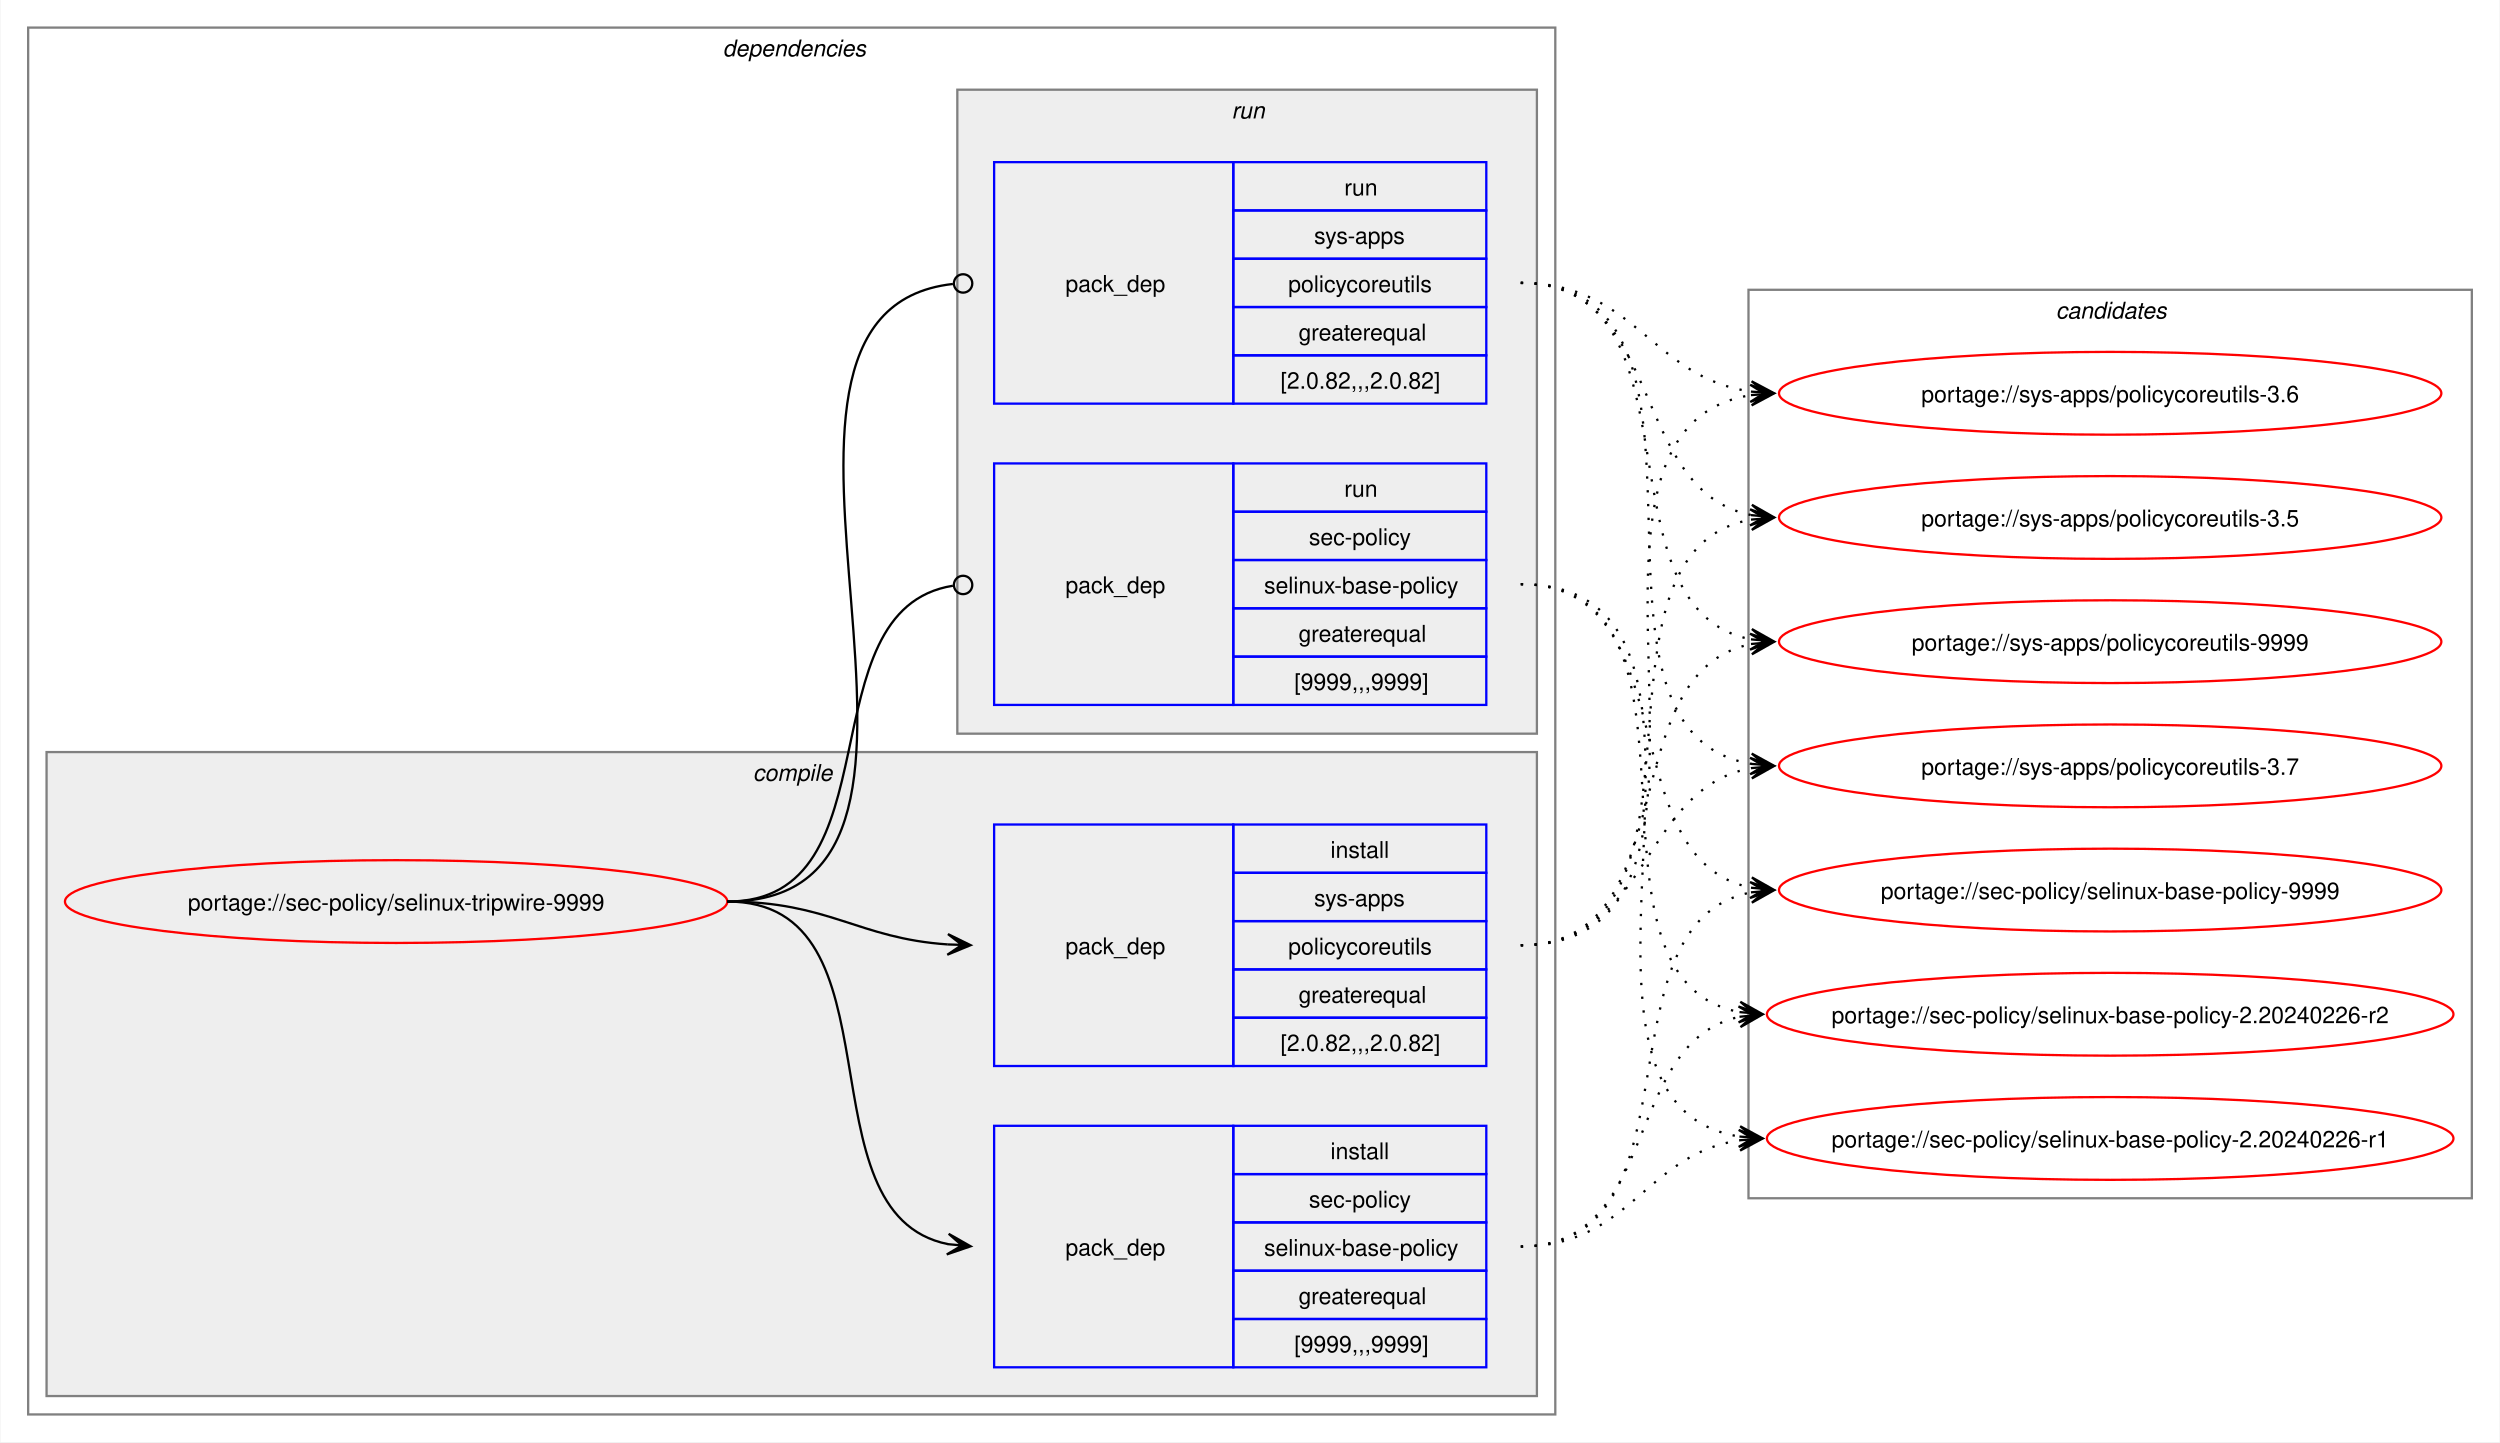
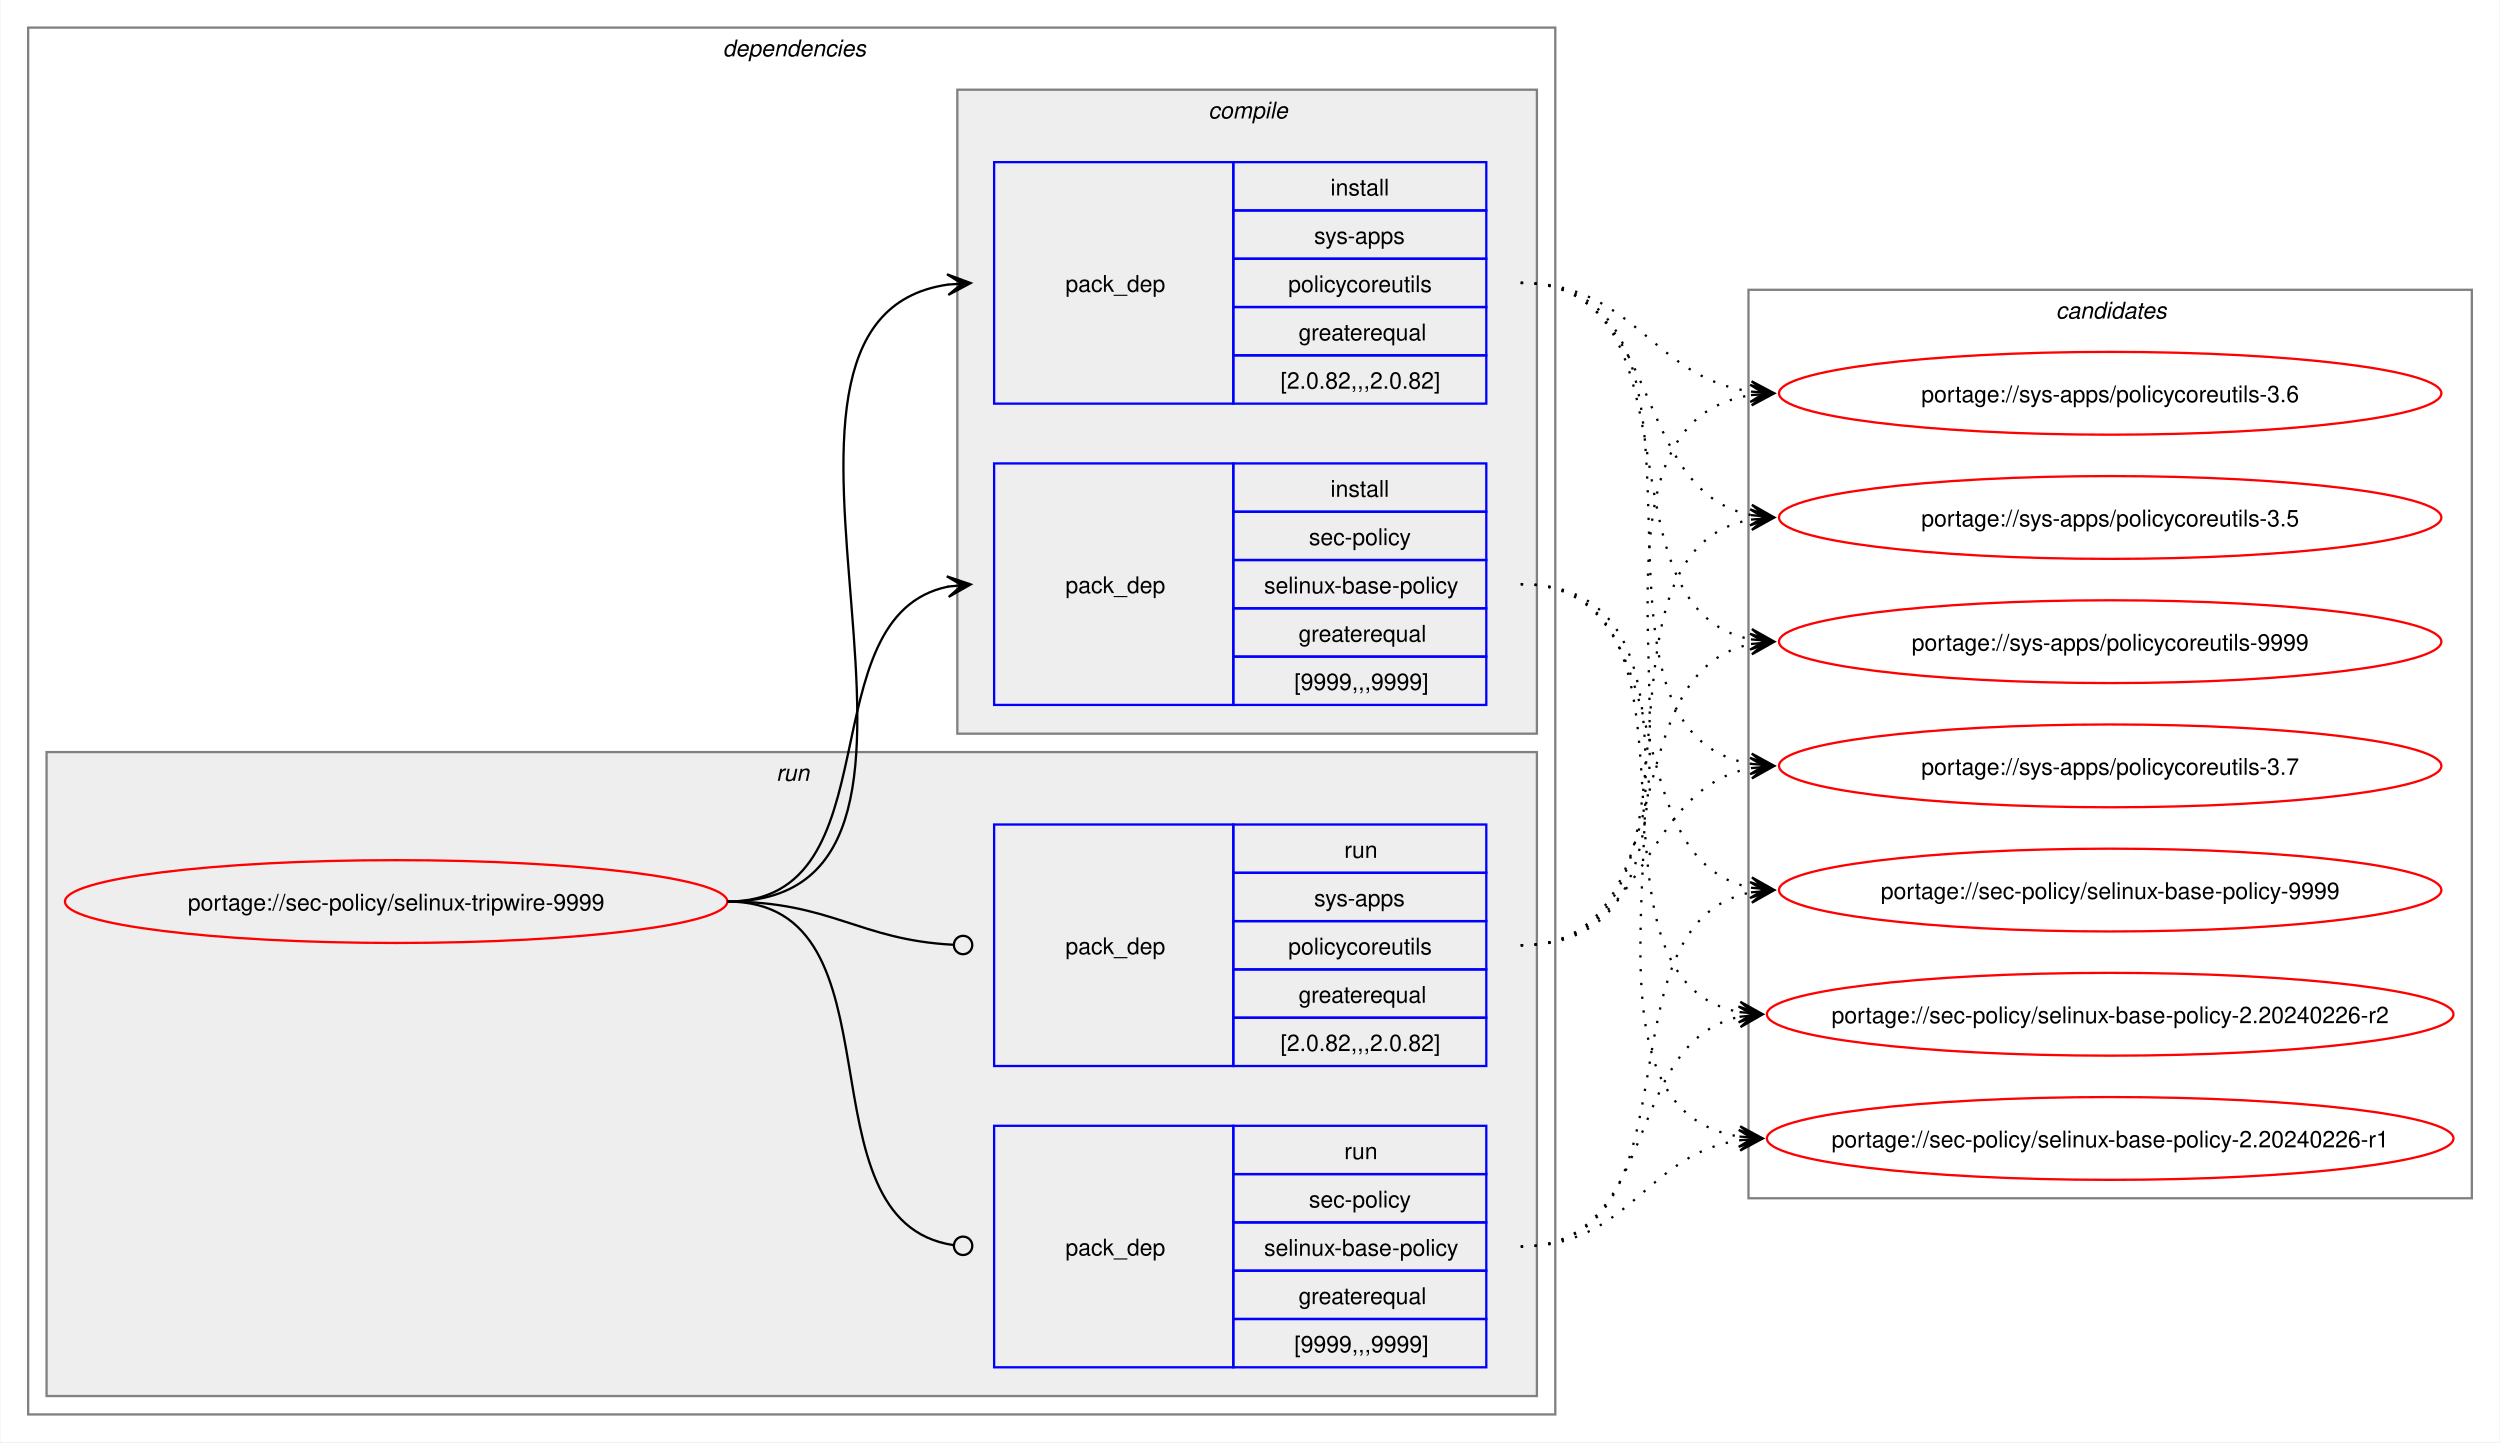
<svg xmlns="http://www.w3.org/2000/svg" xmlns:xlink="http://www.w3.org/1999/xlink" width="1087pt" height="627pt" viewBox="0.00 0.00 1086.51 627.00">
  <g id="graph0" class="graph" transform="scale(1 1) rotate(0) translate(4 623)">
    <polygon fill="white" stroke="none" points="-4,4 -4,-623 1082.51,-623 1082.51,4 -4,4" />
    <g id="clust2" class="cluster">
      <polygon fill="none" stroke="gray" points="8,-8 8,-611 672,-611 672,-8 8,-8" />
      <text text-anchor="start" x="310" y="-598.5" font-family="Helvetica,sans-Serif" font-style="italic" font-size="10.00">dependencies</text>
    </g>
+     <g id="clust7" class="cluster">
+       <polygon fill="#eeeeee" stroke="gray" points="16,-16 16,-296 664,-296 664,-16 16,-16" />
+       <text text-anchor="start" x="333.25" y="-283.5" font-family="Helvetica,sans-Serif" font-style="italic" font-size="10.00">run</text>
+     </g>
    <g id="clust3" class="cluster">
-       <polygon fill="#eeeeee" stroke="gray" points="16,-16 16,-296 664,-296 664,-16 16,-16" />
-       <text text-anchor="start" x="323.12" y="-283.5" font-family="Helvetica,sans-Serif" font-style="italic" font-size="10.00">compile</text>
-     </g>
-     <g id="clust7" class="cluster">
      <polygon fill="#eeeeee" stroke="gray" points="412,-304 412,-584 664,-584 664,-304 412,-304" />
-       <text text-anchor="start" x="531.25" y="-571.5" font-family="Helvetica,sans-Serif" font-style="italic" font-size="10.00">run</text>
+       <text text-anchor="start" x="521.12" y="-571.5" font-family="Helvetica,sans-Serif" font-style="italic" font-size="10.00">compile</text>
    </g>
    <g id="clust10" class="cluster">
      <polygon fill="none" stroke="gray" points="756,-102 756,-497 1070.51,-497 1070.51,-102 756,-102" />
      <text text-anchor="start" x="889.63" y="-484.5" font-family="Helvetica,sans-Serif" font-style="italic" font-size="10.00">candidates</text>
    </g>
    <g id="node1" class="node">
      <g id="a_node1">
        <a xlink:href="../sec-policy/selinux-tripwire-9999.svg" xlink:title="portage://sec-policy/selinux-tripwire-9999">
          <ellipse fill="none" stroke="red" cx="168" cy="-231" rx="144" ry="18" />
          <text text-anchor="middle" x="168" y="-227.12" font-family="Helvetica,sans-Serif" font-size="10.00">portage://sec-policy/selinux-tripwire-9999</text>
        </a>
      </g>
    </g>
    <g id="node2" class="node">
+       <polygon fill="none" stroke="blue" points="428,-316.5 428,-421.5 532,-421.5 532,-316.5 428,-316.5" />
+       <text text-anchor="start" x="459" y="-365.12" font-family="Helvetica,sans-Serif" font-size="10.00">pack_dep</text>
+       <polygon fill="none" stroke="blue" points="532,-400.5 532,-421.5 642,-421.5 642,-400.5 532,-400.5" />
+       <text text-anchor="start" x="574.25" y="-407" font-family="Helvetica,sans-Serif" font-size="10.00">install</text>
+       <polygon fill="none" stroke="blue" points="532,-379.5 532,-400.5 642,-400.5 642,-379.5 532,-379.5" />
+       <text text-anchor="start" x="564.87" y="-386" font-family="Helvetica,sans-Serif" font-size="10.00">sec-policy</text>
+       <polygon fill="none" stroke="blue" points="532,-358.5 532,-379.5 642,-379.5 642,-358.5 532,-358.5" />
+       <text text-anchor="start" x="545.37" y="-365" font-family="Helvetica,sans-Serif" font-size="10.00">selinux-base-policy</text>
+       <polygon fill="none" stroke="blue" points="532,-337.5 532,-358.5 642,-358.5 642,-337.5 532,-337.5" />
+       <text text-anchor="start" x="560.37" y="-344" font-family="Helvetica,sans-Serif" font-size="10.00">greaterequal</text>
+       <polygon fill="none" stroke="blue" points="532,-316.5 532,-337.5 642,-337.5 642,-316.5 532,-316.5" />
+       <text text-anchor="start" x="558.5" y="-323" font-family="Helvetica,sans-Serif" font-size="10.00">[9999,,,9999]</text>
+     </g>
+     <g id="edge1" class="edge">
+       <path fill="none" stroke="black" d="M312,-231C385.67,-231 345.96,-355.34 408.12,-367.97" />
+       <polygon fill="black" stroke="black" points="417.79,-368.89 407.41,-372.42 414.02,-368.53 407.83,-367.94 407.83,-367.94 407.83,-367.94 414.02,-368.53 408.26,-363.46 417.79,-368.89" />
+     </g>
+     <g id="node3" class="node">
+       <polygon fill="none" stroke="blue" points="428,-447.5 428,-552.5 532,-552.5 532,-447.5 428,-447.5" />
+       <text text-anchor="start" x="459" y="-496.12" font-family="Helvetica,sans-Serif" font-size="10.00">pack_dep</text>
+       <polygon fill="none" stroke="blue" points="532,-531.5 532,-552.5 642,-552.5 642,-531.5 532,-531.5" />
+       <text text-anchor="start" x="574.25" y="-538" font-family="Helvetica,sans-Serif" font-size="10.00">install</text>
+       <polygon fill="none" stroke="blue" points="532,-510.5 532,-531.5 642,-531.5 642,-510.5 532,-510.5" />
+       <text text-anchor="start" x="567.12" y="-517" font-family="Helvetica,sans-Serif" font-size="10.00">sys-apps</text>
+       <polygon fill="none" stroke="blue" points="532,-489.5 532,-510.5 642,-510.5 642,-489.5 532,-489.5" />
+       <text text-anchor="start" x="555.87" y="-496" font-family="Helvetica,sans-Serif" font-size="10.00">policycoreutils</text>
+       <polygon fill="none" stroke="blue" points="532,-468.5 532,-489.5 642,-489.5 642,-468.5 532,-468.5" />
+       <text text-anchor="start" x="560.37" y="-475" font-family="Helvetica,sans-Serif" font-size="10.00">greaterequal</text>
+       <polygon fill="none" stroke="blue" points="532,-447.5 532,-468.5 642,-468.5 642,-447.5 532,-447.5" />
+       <text text-anchor="start" x="552.5" y="-454" font-family="Helvetica,sans-Serif" font-size="10.00">[2.0.82,,,2.0.82]</text>
+     </g>
+     <g id="edge2" class="edge">
+       <path fill="none" stroke="black" d="M312,-231C436.77,-231 299.18,-483.96 408.07,-499.28" />
+       <polygon fill="black" stroke="black" points="417.78,-499.92 407.51,-503.75 414.01,-499.67 407.81,-499.26 407.81,-499.26 407.81,-499.26 414.01,-499.67 408.1,-494.77 417.78,-499.92" />
+     </g>
+     <g id="node4" class="node">
      <polygon fill="none" stroke="blue" points="428,-28.5 428,-133.5 532,-133.5 532,-28.5 428,-28.5" />
      <text text-anchor="start" x="459" y="-77.12" font-family="Helvetica,sans-Serif" font-size="10.00">pack_dep</text>
      <polygon fill="none" stroke="blue" points="532,-112.5 532,-133.5 642,-133.5 642,-112.5 532,-112.5" />
-       <text text-anchor="start" x="574.25" y="-119" font-family="Helvetica,sans-Serif" font-size="10.00">install</text>
+       <text text-anchor="start" x="580.25" y="-119" font-family="Helvetica,sans-Serif" font-size="10.00">run</text>
      <polygon fill="none" stroke="blue" points="532,-91.5 532,-112.5 642,-112.5 642,-91.5 532,-91.5" />
      <text text-anchor="start" x="564.87" y="-98" font-family="Helvetica,sans-Serif" font-size="10.00">sec-policy</text>
      <polygon fill="none" stroke="blue" points="532,-70.5 532,-91.5 642,-91.5 642,-70.5 532,-70.5" />
      <text text-anchor="start" x="545.37" y="-77" font-family="Helvetica,sans-Serif" font-size="10.00">selinux-base-policy</text>
      <polygon fill="none" stroke="blue" points="532,-49.5 532,-70.5 642,-70.5 642,-49.5 532,-49.5" />
      <text text-anchor="start" x="560.37" y="-56" font-family="Helvetica,sans-Serif" font-size="10.00">greaterequal</text>
      <polygon fill="none" stroke="blue" points="532,-28.5 532,-49.5 642,-49.5 642,-28.5 532,-28.5" />
      <text text-anchor="start" x="558.5" y="-35" font-family="Helvetica,sans-Serif" font-size="10.00">[9999,,,9999]</text>
    </g>
-     <g id="edge1" class="edge">
-       <path fill="none" stroke="black" d="M312,-231C389.89,-231 342.32,-95.29 407.96,-82.04" />
-       <polygon fill="black" stroke="black" points="417.79,-81.11 408.25,-86.53 414.02,-81.47 407.83,-82.05 407.83,-82.05 407.83,-82.05 414.02,-81.47 407.41,-77.57 417.79,-81.11" />
-     </g>
-     <g id="node3" class="node">
+     <g id="edge3" class="edge">
+       <path fill="none" stroke="black" d="M312,-231C390.85,-231 341.13,-91.93 410.44,-81.6" />
+       <ellipse fill="none" stroke="black" cx="414.51" cy="-81.32" rx="4" ry="4" />
+     </g>
+     <g id="node5" class="node">
      <polygon fill="none" stroke="blue" points="428,-159.5 428,-264.5 532,-264.5 532,-159.5 428,-159.5" />
      <text text-anchor="start" x="459" y="-208.12" font-family="Helvetica,sans-Serif" font-size="10.00">pack_dep</text>
      <polygon fill="none" stroke="blue" points="532,-243.5 532,-264.5 642,-264.5 642,-243.5 532,-243.5" />
-       <text text-anchor="start" x="574.25" y="-250" font-family="Helvetica,sans-Serif" font-size="10.00">install</text>
+       <text text-anchor="start" x="580.25" y="-250" font-family="Helvetica,sans-Serif" font-size="10.00">run</text>
      <polygon fill="none" stroke="blue" points="532,-222.5 532,-243.5 642,-243.5 642,-222.5 532,-222.5" />
      <text text-anchor="start" x="567.12" y="-229" font-family="Helvetica,sans-Serif" font-size="10.00">sys-apps</text>
      <polygon fill="none" stroke="blue" points="532,-201.5 532,-222.5 642,-222.5 642,-201.5 532,-201.5" />
      <text text-anchor="start" x="555.87" y="-208" font-family="Helvetica,sans-Serif" font-size="10.00">policycoreutils</text>
      <polygon fill="none" stroke="blue" points="532,-180.5 532,-201.5 642,-201.5 642,-180.5 532,-180.5" />
      <text text-anchor="start" x="560.37" y="-187" font-family="Helvetica,sans-Serif" font-size="10.00">greaterequal</text>
      <polygon fill="none" stroke="blue" points="532,-159.5 532,-180.5 642,-180.5 642,-159.5 532,-159.5" />
      <text text-anchor="start" x="552.5" y="-166" font-family="Helvetica,sans-Serif" font-size="10.00">[2.0.82,,,2.0.82]</text>
    </g>
-     <g id="edge2" class="edge">
-       <path fill="none" stroke="black" d="M312,-231C356.34,-231 368.74,-214.99 407.84,-212.36" />
-       <polygon fill="black" stroke="black" points="417.78,-212.04 407.93,-216.86 414,-212.16 407.79,-212.36 407.79,-212.36 407.79,-212.36 414,-212.16 407.64,-207.87 417.78,-212.04" />
-     </g>
-     <g id="node4" class="node">
-       <polygon fill="none" stroke="blue" points="428,-316.5 428,-421.5 532,-421.5 532,-316.5 428,-316.5" />
-       <text text-anchor="start" x="459" y="-365.12" font-family="Helvetica,sans-Serif" font-size="10.00">pack_dep</text>
-       <polygon fill="none" stroke="blue" points="532,-400.5 532,-421.5 642,-421.5 642,-400.5 532,-400.5" />
-       <text text-anchor="start" x="580.25" y="-407" font-family="Helvetica,sans-Serif" font-size="10.00">run</text>
-       <polygon fill="none" stroke="blue" points="532,-379.5 532,-400.5 642,-400.5 642,-379.5 532,-379.5" />
-       <text text-anchor="start" x="564.87" y="-386" font-family="Helvetica,sans-Serif" font-size="10.00">sec-policy</text>
-       <polygon fill="none" stroke="blue" points="532,-358.5 532,-379.5 642,-379.5 642,-358.5 532,-358.5" />
-       <text text-anchor="start" x="545.37" y="-365" font-family="Helvetica,sans-Serif" font-size="10.00">selinux-base-policy</text>
-       <polygon fill="none" stroke="blue" points="532,-337.5 532,-358.5 642,-358.5 642,-337.5 532,-337.5" />
-       <text text-anchor="start" x="560.37" y="-344" font-family="Helvetica,sans-Serif" font-size="10.00">greaterequal</text>
-       <polygon fill="none" stroke="blue" points="532,-316.5 532,-337.5 642,-337.5 642,-316.5 532,-316.5" />
-       <text text-anchor="start" x="558.5" y="-323" font-family="Helvetica,sans-Serif" font-size="10.00">[9999,,,9999]</text>
-     </g>
-     <g id="edge3" class="edge">
-       <path fill="none" stroke="black" d="M312,-231C386.43,-231 345.13,-357.91 410.07,-368.32" />
-       <ellipse fill="none" stroke="black" cx="414.51" cy="-368.66" rx="4" ry="4" />
-     </g>
-     <g id="node5" class="node">
-       <polygon fill="none" stroke="blue" points="428,-447.5 428,-552.5 532,-552.5 532,-447.5 428,-447.5" />
-       <text text-anchor="start" x="459" y="-496.12" font-family="Helvetica,sans-Serif" font-size="10.00">pack_dep</text>
-       <polygon fill="none" stroke="blue" points="532,-531.5 532,-552.5 642,-552.5 642,-531.5 532,-531.5" />
-       <text text-anchor="start" x="580.25" y="-538" font-family="Helvetica,sans-Serif" font-size="10.00">run</text>
-       <polygon fill="none" stroke="blue" points="532,-510.5 532,-531.5 642,-531.5 642,-510.5 532,-510.5" />
-       <text text-anchor="start" x="567.12" y="-517" font-family="Helvetica,sans-Serif" font-size="10.00">sys-apps</text>
-       <polygon fill="none" stroke="blue" points="532,-489.5 532,-510.5 642,-510.5 642,-489.5 532,-489.5" />
-       <text text-anchor="start" x="555.87" y="-496" font-family="Helvetica,sans-Serif" font-size="10.00">policycoreutils</text>
-       <polygon fill="none" stroke="blue" points="532,-468.5 532,-489.5 642,-489.5 642,-468.5 532,-468.5" />
-       <text text-anchor="start" x="560.37" y="-475" font-family="Helvetica,sans-Serif" font-size="10.00">greaterequal</text>
-       <polygon fill="none" stroke="blue" points="532,-447.5 532,-468.5 642,-468.5 642,-447.5 532,-447.5" />
-       <text text-anchor="start" x="552.5" y="-454" font-family="Helvetica,sans-Serif" font-size="10.00">[2.0.82,,,2.0.82]</text>
-     </g>
    <g id="edge4" class="edge">
-       <path fill="none" stroke="black" d="M312,-231C437.53,-231 297.51,-487.03 410.07,-499.53" />
-       <ellipse fill="none" stroke="black" cx="414.51" cy="-499.76" rx="4" ry="4" />
+       <path fill="none" stroke="black" d="M312,-231C357.19,-231 369.2,-214.37 410.11,-212.23" />
+       <ellipse fill="none" stroke="black" cx="414.5" cy="-212.11" rx="4" ry="4" />
    </g>
    <g id="node6" class="node">
      <g id="a_node6">
        <a xlink:href="../sec-policy/selinux-base-policy-9999.svg" xlink:title="portage://sec-policy/selinux-base-policy-9999">
          <ellipse fill="none" stroke="red" cx="913.26" cy="-236" rx="144" ry="18" />
          <text text-anchor="middle" x="913.26" y="-232.12" font-family="Helvetica,sans-Serif" font-size="10.00">portage://sec-policy/selinux-base-policy-9999</text>
        </a>
      </g>
    </g>
    <g id="edge5" class="edge">
-       <path fill="none" stroke="black" stroke-dasharray="1,5" d="M657,-81C737.82,-81 688.61,-221.81 757.24,-235.01" />
-       <polygon fill="black" stroke="black" points="767.04,-235.89 756.68,-239.48 763.28,-235.55 757.08,-235 757.08,-235 757.08,-235 763.28,-235.55 757.48,-230.51 767.04,-235.89" />
+       <path fill="none" stroke="black" stroke-dasharray="1,5" d="M657,-369C730.15,-369 695.24,-249.16 757.41,-236.99" />
+       <polygon fill="black" stroke="black" points="767.04,-236.11 757.49,-241.51 763.28,-236.46 757.08,-237.02 757.08,-237.02 757.08,-237.02 763.28,-236.46 756.67,-232.54 767.04,-236.11" />
    </g>
    <g id="node7" class="node">
      <g id="a_node7">
        <a xlink:href="../sec-policy/selinux-base-policy-2.20240226-r2.svg" xlink:title="portage://sec-policy/selinux-base-policy-2.20240226-r2">
          <ellipse fill="none" stroke="red" cx="913.26" cy="-182" rx="149.26" ry="18" />
          <text text-anchor="middle" x="913.26" y="-178.12" font-family="Helvetica,sans-Serif" font-size="10.00">portage://sec-policy/selinux-base-policy-2.20240226-r2</text>
        </a>
      </g>
    </g>
    <g id="edge6" class="edge">
-       <path fill="none" stroke="black" stroke-dasharray="1,5" d="M657,-81C718.21,-81 700.69,-170.14 752.36,-180.93" />
-       <polygon fill="black" stroke="black" points="762.04,-181.88 751.65,-185.39 758.28,-181.51 752.09,-180.91 752.09,-180.91 752.09,-180.91 758.28,-181.51 752.53,-176.43 762.04,-181.88" />
+       <path fill="none" stroke="black" stroke-dasharray="1,5" d="M657,-369C748.67,-369 674.33,-197.03 752.38,-182.92" />
+       <polygon fill="black" stroke="black" points="762.04,-182.1 752.46,-187.43 758.27,-182.42 752.08,-182.94 752.08,-182.94 752.08,-182.94 758.27,-182.42 751.7,-178.46 762.04,-182.1" />
    </g>
    <g id="node8" class="node">
      <g id="a_node8">
        <a xlink:href="../sec-policy/selinux-base-policy-2.20240226-r1.svg" xlink:title="portage://sec-policy/selinux-base-policy-2.20240226-r1">
          <ellipse fill="none" stroke="red" cx="913.26" cy="-128" rx="149.26" ry="18" />
          <text text-anchor="middle" x="913.26" y="-124.12" font-family="Helvetica,sans-Serif" font-size="10.00">portage://sec-policy/selinux-base-policy-2.20240226-r1</text>
        </a>
      </g>
    </g>
    <g id="edge7" class="edge">
-       <path fill="none" stroke="black" stroke-dasharray="1,5" d="M657,-81C704.7,-81 710.88,-121.11 752.26,-127.22" />
-       <polygon fill="black" stroke="black" points="762.04,-127.91 751.75,-131.7 758.27,-127.65 752.06,-127.21 752.06,-127.21 752.06,-127.21 758.27,-127.65 752.38,-122.72 762.04,-127.91" />
+       <path fill="none" stroke="black" stroke-dasharray="1,5" d="M657,-369C770.06,-369 654.65,-144.19 752.09,-128.83" />
+       <polygon fill="black" stroke="black" points="762.04,-128.09 752.4,-133.31 758.27,-128.37 752.07,-128.83 752.07,-128.83 752.07,-128.83 758.27,-128.37 751.74,-124.34 762.04,-128.09" />
    </g>
    <g id="node9" class="node">
      <g id="a_node9">
        <a xlink:href="../sys-apps/policycoreutils-9999.svg" xlink:title="portage://sys-apps/policycoreutils-9999">
          <ellipse fill="none" stroke="red" cx="913.26" cy="-344" rx="144" ry="18" />
          <text text-anchor="middle" x="913.26" y="-340.12" font-family="Helvetica,sans-Serif" font-size="10.00">portage://sys-apps/policycoreutils-9999</text>
        </a>
      </g>
    </g>
    <g id="edge8" class="edge">
-       <path fill="none" stroke="black" stroke-dasharray="1,5" d="M657,-212C729.83,-212 695.51,-330.93 757.46,-343.01" />
-       <polygon fill="black" stroke="black" points="767.04,-343.89 756.67,-347.46 763.28,-343.55 757.08,-342.98 757.08,-342.98 757.08,-342.98 763.28,-343.55 757.49,-338.5 767.04,-343.89" />
+       <path fill="none" stroke="black" stroke-dasharray="1,5" d="M657,-500C738.17,-500 688.32,-358.28 757.2,-345" />
+       <polygon fill="black" stroke="black" points="767.04,-344.11 757.49,-349.49 763.28,-344.45 757.08,-345.01 757.08,-345.01 757.08,-345.01 763.28,-344.45 756.68,-340.53 767.04,-344.11" />
    </g>
    <g id="node10" class="node">
      <g id="a_node10">
        <a xlink:href="../sys-apps/policycoreutils-3.7.svg" xlink:title="portage://sys-apps/policycoreutils-3.7">
          <ellipse fill="none" stroke="red" cx="913.26" cy="-290" rx="144" ry="18" />
          <text text-anchor="middle" x="913.26" y="-286.12" font-family="Helvetica,sans-Serif" font-size="10.00">portage://sys-apps/policycoreutils-3.7</text>
        </a>
      </g>
    </g>
    <g id="edge9" class="edge">
-       <path fill="none" stroke="black" stroke-dasharray="1,5" d="M657,-212C713.38,-212 708.82,-279.98 757.11,-289.01" />
-       <polygon fill="black" stroke="black" points="767.04,-289.89 756.68,-293.49 763.27,-289.56 757.08,-289.01 757.08,-289.01 757.08,-289.01 763.27,-289.56 757.48,-284.53 767.04,-289.89" />
+       <path fill="none" stroke="black" stroke-dasharray="1,5" d="M657,-500C758.7,-500 669.77,-305.3 757.33,-290.85" />
+       <polygon fill="black" stroke="black" points="767.04,-290.09 757.42,-295.35 763.27,-290.39 757.07,-290.87 757.07,-290.87 757.07,-290.87 763.27,-290.39 756.72,-286.38 767.04,-290.09" />
    </g>
    <g id="node11" class="node">
      <g id="a_node11">
        <a xlink:href="../sys-apps/policycoreutils-3.6.svg" xlink:title="portage://sys-apps/policycoreutils-3.6">
          <ellipse fill="none" stroke="red" cx="913.26" cy="-452" rx="144" ry="18" />
          <text text-anchor="middle" x="913.26" y="-448.12" font-family="Helvetica,sans-Serif" font-size="10.00">portage://sys-apps/policycoreutils-3.6</text>
        </a>
      </g>
    </g>
    <g id="edge10" class="edge">
-       <path fill="none" stroke="black" stroke-dasharray="1,5" d="M657,-212C770.67,-212 658.65,-436.33 757.33,-451.22" />
-       <polygon fill="black" stroke="black" points="767.04,-451.91 756.75,-455.69 763.27,-451.65 757.07,-451.21 757.07,-451.21 757.07,-451.21 763.27,-451.65 757.38,-446.72 767.04,-451.91" />
+       <path fill="none" stroke="black" stroke-dasharray="1,5" d="M657,-500C706.96,-500 713.63,-458.69 757.33,-452.72" />
+       <polygon fill="black" stroke="black" points="767.04,-452.08 757.36,-457.22 763.27,-452.33 757.06,-452.73 757.06,-452.73 757.06,-452.73 763.27,-452.33 756.77,-448.24 767.04,-452.08" />
    </g>
    <g id="node12" class="node">
      <g id="a_node12">
        <a xlink:href="../sys-apps/policycoreutils-3.5.svg" xlink:title="portage://sys-apps/policycoreutils-3.5">
          <ellipse fill="none" stroke="red" cx="913.26" cy="-398" rx="144" ry="18" />
          <text text-anchor="middle" x="913.26" y="-394.12" font-family="Helvetica,sans-Serif" font-size="10.00">portage://sys-apps/policycoreutils-3.5</text>
        </a>
      </g>
    </g>
    <g id="edge11" class="edge">
+       <path fill="none" stroke="black" stroke-dasharray="1,5" d="M657,-500C720.15,-500 703.55,-409.6 757.35,-399.01" />
+       <polygon fill="black" stroke="black" points="767.04,-398.11 757.5,-403.52 763.28,-398.46 757.08,-399.03 757.08,-399.03 757.08,-399.03 763.28,-398.46 756.67,-394.55 767.04,-398.11" />
+     </g>
+     <g id="edge12" class="edge">
+       <path fill="none" stroke="black" stroke-dasharray="1,5" d="M657,-81C737.82,-81 688.61,-221.81 757.24,-235.01" />
+       <polygon fill="black" stroke="black" points="767.04,-235.89 756.68,-239.48 763.28,-235.55 757.08,-235 757.08,-235 757.08,-235 763.28,-235.55 757.48,-230.51 767.04,-235.89" />
+     </g>
+     <g id="edge13" class="edge">
+       <path fill="none" stroke="black" stroke-dasharray="1,5" d="M657,-81C718.21,-81 700.69,-170.14 752.36,-180.93" />
+       <polygon fill="black" stroke="black" points="762.04,-181.88 751.65,-185.39 758.28,-181.51 752.09,-180.91 752.09,-180.91 752.09,-180.91 758.28,-181.51 752.53,-176.43 762.04,-181.88" />
+     </g>
+     <g id="edge14" class="edge">
+       <path fill="none" stroke="black" stroke-dasharray="1,5" d="M657,-81C704.7,-81 710.88,-121.11 752.26,-127.22" />
+       <polygon fill="black" stroke="black" points="762.04,-127.91 751.75,-131.7 758.27,-127.65 752.06,-127.21 752.06,-127.21 752.06,-127.21 758.27,-127.65 752.38,-122.72 762.04,-127.91" />
+     </g>
+     <g id="edge15" class="edge">
+       <path fill="none" stroke="black" stroke-dasharray="1,5" d="M657,-212C729.83,-212 695.51,-330.93 757.46,-343.01" />
+       <polygon fill="black" stroke="black" points="767.04,-343.89 756.67,-347.46 763.28,-343.55 757.08,-342.98 757.08,-342.98 757.08,-342.98 763.28,-343.55 757.49,-338.5 767.04,-343.89" />
+     </g>
+     <g id="edge16" class="edge">
+       <path fill="none" stroke="black" stroke-dasharray="1,5" d="M657,-212C713.38,-212 708.82,-279.98 757.11,-289.01" />
+       <polygon fill="black" stroke="black" points="767.04,-289.89 756.68,-293.49 763.27,-289.56 757.08,-289.01 757.08,-289.01 757.08,-289.01 763.27,-289.56 757.48,-284.53 767.04,-289.89" />
+     </g>
+     <g id="edge17" class="edge">
+       <path fill="none" stroke="black" stroke-dasharray="1,5" d="M657,-212C770.67,-212 658.65,-436.33 757.33,-451.22" />
+       <polygon fill="black" stroke="black" points="767.04,-451.91 756.75,-455.69 763.27,-451.65 757.07,-451.21 757.07,-451.21 757.07,-451.21 763.27,-451.65 757.38,-446.72 767.04,-451.91" />
+     </g>
+     <g id="edge18" class="edge">
      <path fill="none" stroke="black" stroke-dasharray="1,5" d="M657,-212C749.38,-212 678.31,-383.06 757.28,-397.09" />
      <polygon fill="black" stroke="black" points="767.04,-397.9 756.7,-401.55 763.27,-397.59 757.08,-397.07 757.08,-397.07 757.08,-397.07 763.27,-397.59 757.45,-392.59 767.04,-397.9" />
    </g>
-     <g id="edge12" class="edge">
-       <path fill="none" stroke="black" stroke-dasharray="1,5" d="M657,-369C730.15,-369 695.24,-249.16 757.41,-236.99" />
-       <polygon fill="black" stroke="black" points="767.04,-236.11 757.49,-241.51 763.28,-236.46 757.08,-237.02 757.08,-237.02 757.08,-237.02 763.28,-236.46 756.67,-232.54 767.04,-236.11" />
-     </g>
-     <g id="edge13" class="edge">
-       <path fill="none" stroke="black" stroke-dasharray="1,5" d="M657,-369C748.67,-369 674.33,-197.03 752.38,-182.92" />
-       <polygon fill="black" stroke="black" points="762.04,-182.1 752.46,-187.43 758.27,-182.42 752.08,-182.94 752.08,-182.94 752.08,-182.94 758.27,-182.42 751.7,-178.46 762.04,-182.1" />
-     </g>
-     <g id="edge14" class="edge">
-       <path fill="none" stroke="black" stroke-dasharray="1,5" d="M657,-369C770.06,-369 654.65,-144.19 752.09,-128.83" />
-       <polygon fill="black" stroke="black" points="762.04,-128.09 752.4,-133.31 758.27,-128.37 752.07,-128.83 752.07,-128.83 752.07,-128.83 758.27,-128.37 751.74,-124.34 762.04,-128.09" />
-     </g>
-     <g id="edge15" class="edge">
-       <path fill="none" stroke="black" stroke-dasharray="1,5" d="M657,-500C738.17,-500 688.32,-358.28 757.2,-345" />
-       <polygon fill="black" stroke="black" points="767.04,-344.11 757.49,-349.49 763.28,-344.45 757.08,-345.01 757.08,-345.01 757.08,-345.01 763.28,-344.45 756.68,-340.53 767.04,-344.11" />
-     </g>
-     <g id="edge16" class="edge">
-       <path fill="none" stroke="black" stroke-dasharray="1,5" d="M657,-500C758.7,-500 669.77,-305.3 757.33,-290.85" />
-       <polygon fill="black" stroke="black" points="767.04,-290.09 757.42,-295.35 763.27,-290.39 757.07,-290.87 757.07,-290.87 757.07,-290.87 763.27,-290.39 756.72,-286.38 767.04,-290.09" />
-     </g>
-     <g id="edge17" class="edge">
-       <path fill="none" stroke="black" stroke-dasharray="1,5" d="M657,-500C706.96,-500 713.63,-458.69 757.33,-452.72" />
-       <polygon fill="black" stroke="black" points="767.04,-452.08 757.36,-457.22 763.27,-452.33 757.06,-452.73 757.06,-452.73 757.06,-452.73 763.27,-452.33 756.77,-448.24 767.04,-452.08" />
-     </g>
-     <g id="edge18" class="edge">
-       <path fill="none" stroke="black" stroke-dasharray="1,5" d="M657,-500C720.15,-500 703.55,-409.6 757.35,-399.01" />
-       <polygon fill="black" stroke="black" points="767.04,-398.11 757.5,-403.52 763.28,-398.46 757.08,-399.03 757.08,-399.03 757.08,-399.03 763.28,-398.46 756.67,-394.55 767.04,-398.11" />
-     </g>
  </g>
</svg>
